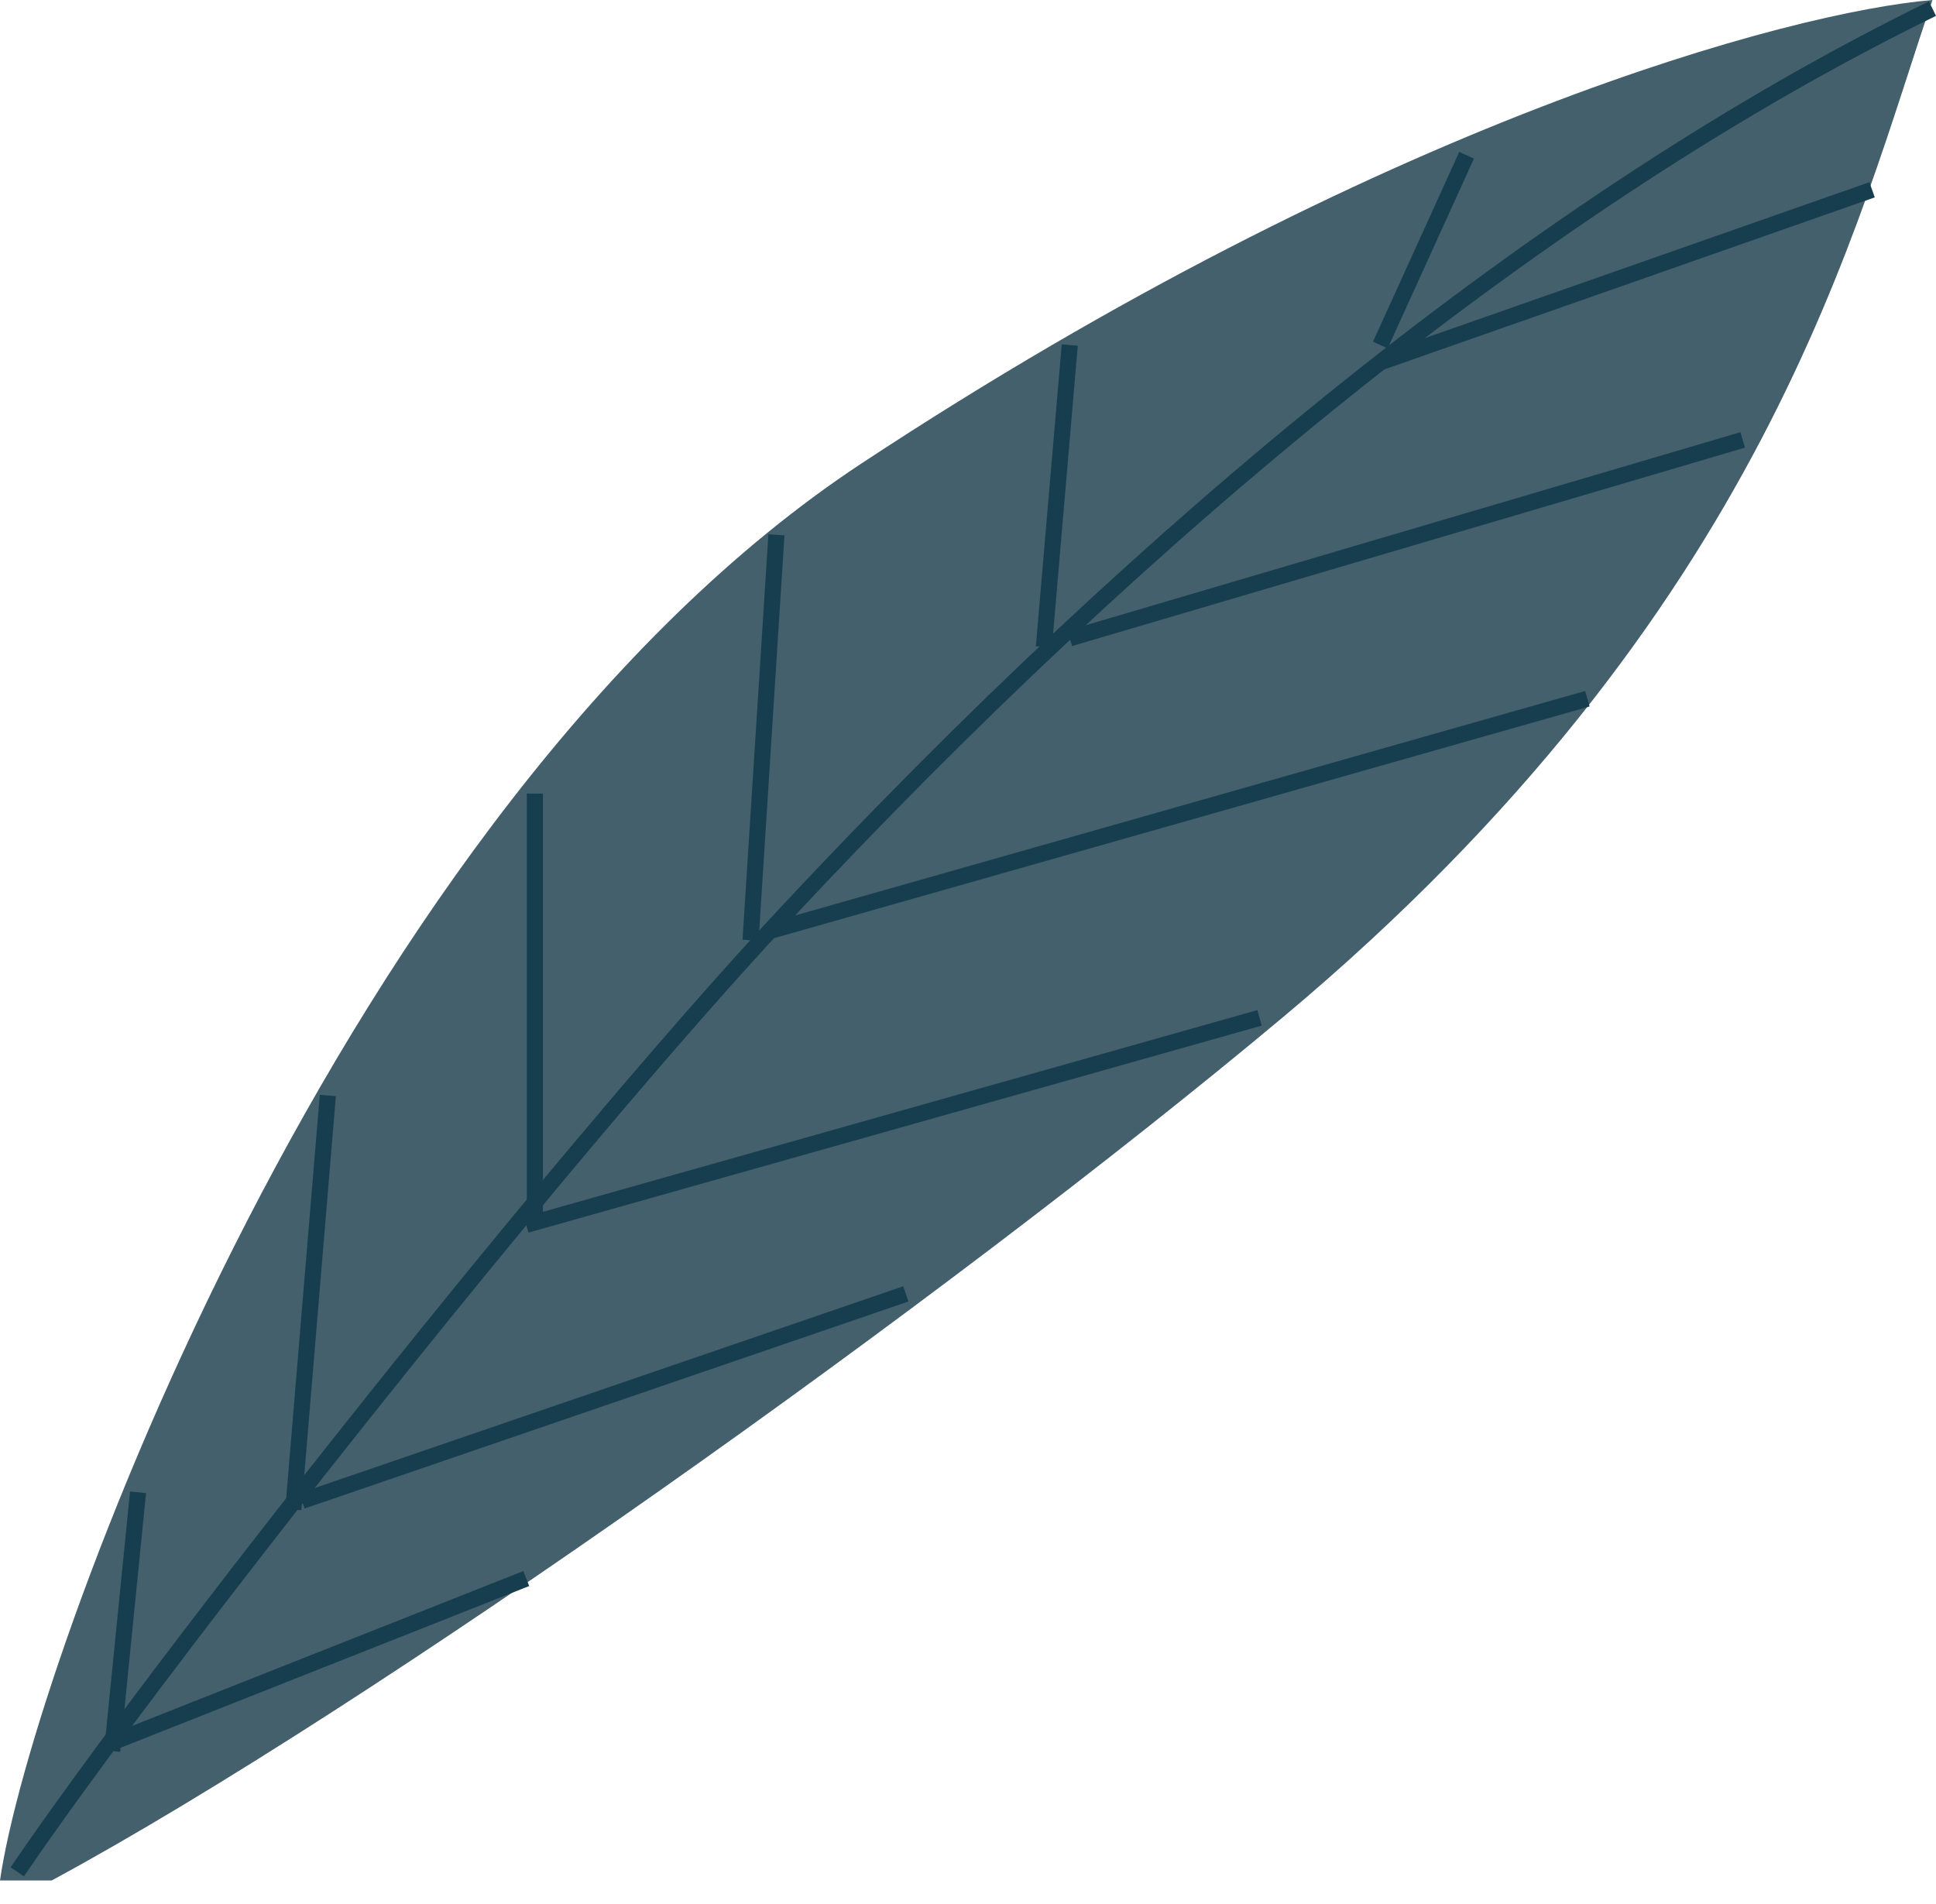
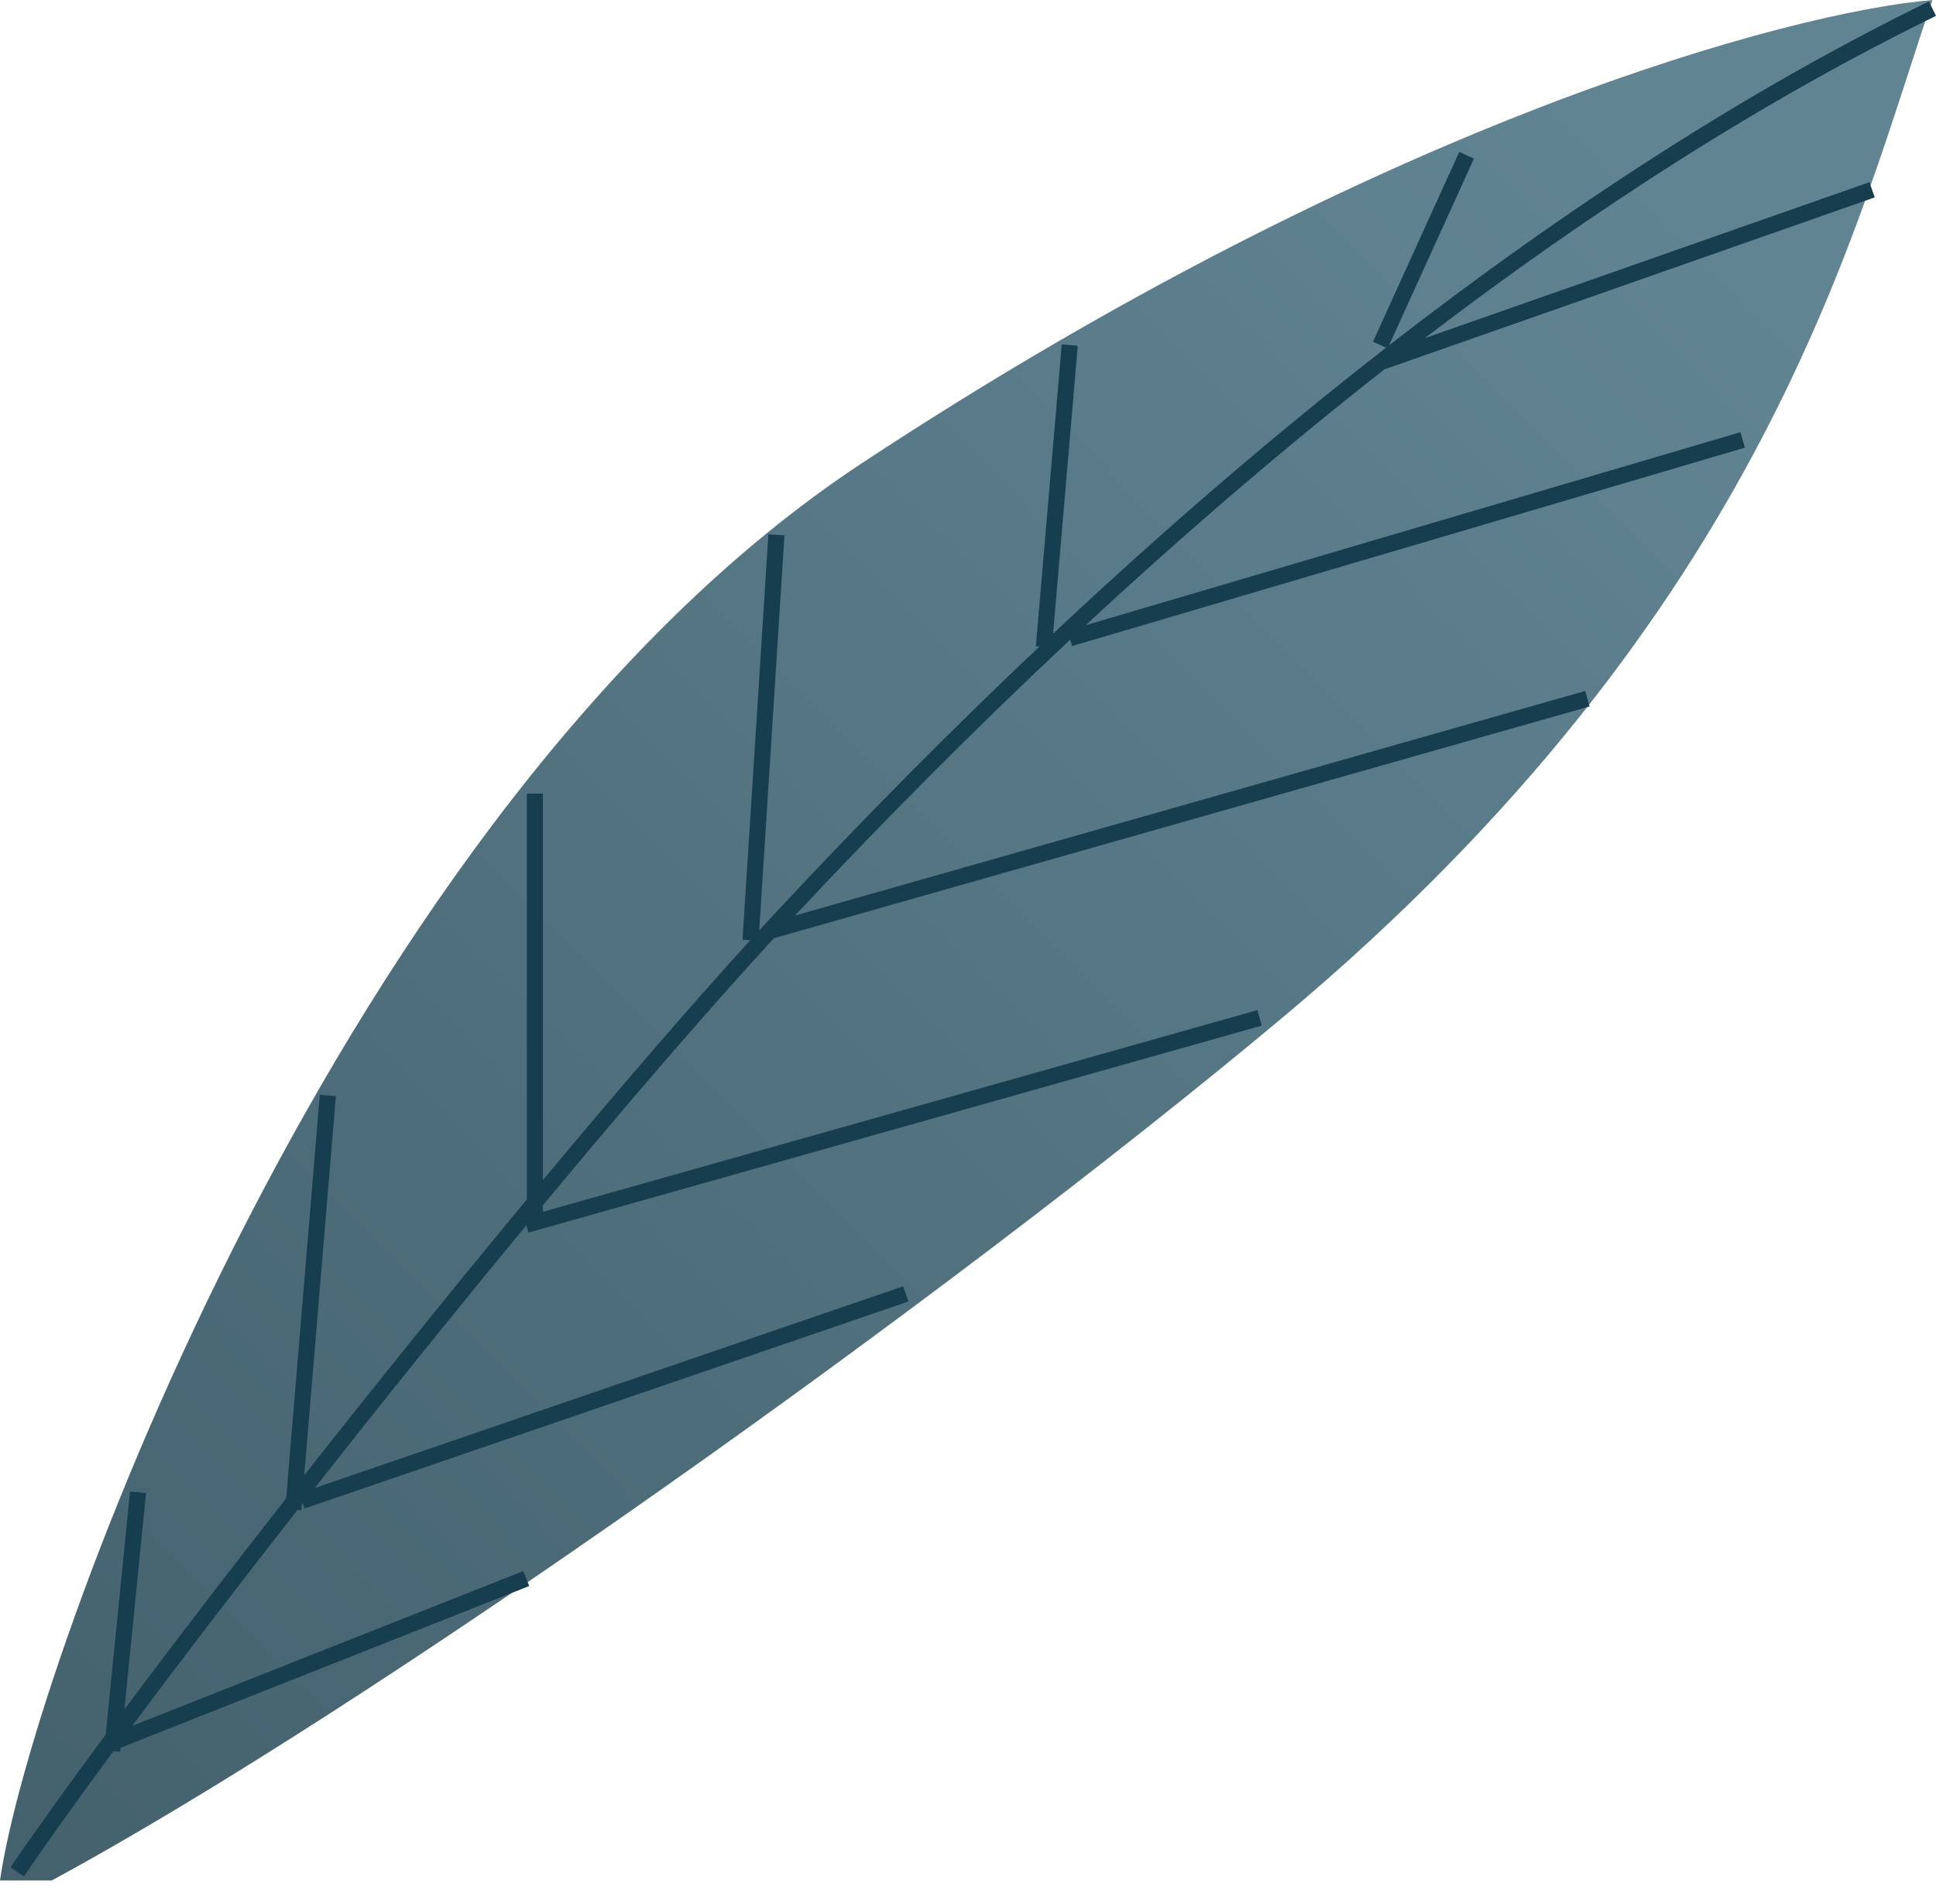
<svg xmlns="http://www.w3.org/2000/svg" width="60" height="59" viewBox="0 0 60 59" fill="none">
-   <path d="M26.705 14.361C10.6 24.975 0.944 51.678 -1.90735e-05 58.286H1.604C11.497 52.939 29.316 40.272 39.759 31.531C54.81 18.932 57.531 6.868 59.89 0C55.539 0.364 42.81 3.746 26.705 14.361Z" fill="#43606C" />
-   <path fill-rule="evenodd" clip-rule="evenodd" d="M16.218 48.696L3.384 53.776L3.568 54.24L16.401 49.16L16.218 48.696Z" fill="#173E4F" />
-   <path fill-rule="evenodd" clip-rule="evenodd" d="M27.993 39.869L9.277 46.286L9.439 46.758L28.154 40.341L27.993 39.869Z" fill="#173E4F" />
-   <path fill-rule="evenodd" clip-rule="evenodd" d="M38.968 31.309L16.242 37.726L16.377 38.206L39.103 31.79L38.968 31.309Z" fill="#173E4F" />
-   <path fill-rule="evenodd" clip-rule="evenodd" d="M49.127 21.417L23.727 28.636L23.864 29.116L49.264 21.897L49.127 21.417Z" fill="#173E4F" />
-   <path fill-rule="evenodd" clip-rule="evenodd" d="M53.938 13.396L33.083 19.546L33.224 20.025L54.079 13.875L53.938 13.396Z" fill="#173E4F" />
-   <path fill-rule="evenodd" clip-rule="evenodd" d="M57.936 5.647L42.696 10.994L42.862 11.465L58.102 6.118L57.936 5.647Z" fill="#173E4F" />
-   <path fill-rule="evenodd" clip-rule="evenodd" d="M10.409 33.976L9.339 46.81L8.842 46.769L9.911 33.935L10.409 33.976Z" fill="#173E4F" />
-   <path fill-rule="evenodd" clip-rule="evenodd" d="M16.826 24.598V37.699H16.327V24.598H16.826Z" fill="#173E4F" />
-   <path fill-rule="evenodd" clip-rule="evenodd" d="M24.312 16.593L23.51 29.159L23.012 29.127L23.814 16.561L24.312 16.593Z" fill="#173E4F" />
-   <path fill-rule="evenodd" clip-rule="evenodd" d="M33.402 10.716L32.6 20.074L32.103 20.031L32.905 10.673L33.402 10.716Z" fill="#173E4F" />
-   <path fill-rule="evenodd" clip-rule="evenodd" d="M45.68 4.916L43.006 10.798L42.552 10.591L45.225 4.709L45.68 4.916Z" fill="#173E4F" />
-   <path fill-rule="evenodd" clip-rule="evenodd" d="M4.526 46.279L3.724 54.3L3.228 54.251L4.03 46.23L4.526 46.279Z" fill="#173E4F" />
-   <path fill-rule="evenodd" clip-rule="evenodd" d="M24.513 28.511C35.731 16.492 48.006 6.355 60 0.492L59.781 0.043C47.712 5.944 35.389 16.127 24.148 28.171C17.094 35.728 4.702 51.451 0.328 57.878L0.741 58.159C5.101 51.753 17.477 36.05 24.513 28.511Z" fill="#173E4F" />
+   <path d="M26.705 14.361C10.6 24.975 0.944 51.678 -1.90735e-05 58.286H1.604C11.497 52.939 29.316 40.272 39.759 31.531C54.81 18.932 57.531 6.868 59.89 0C55.539 0.364 42.81 3.746 26.705 14.361Z" fill="url(#paint0_linear)" />
+   <path fill-rule="evenodd" clip-rule="evenodd" d="M23.985 29.081L49.264 21.897L49.127 21.417L24.639 28.377C27.423 25.399 30.273 22.537 33.166 19.828L33.224 20.025L54.079 13.875L53.938 13.396L33.648 19.379C36.694 16.551 39.787 13.894 42.904 11.45L58.102 6.118L57.936 5.647L44.155 10.482C49.415 6.463 54.735 3.066 60 0.492L59.781 0.043C54.214 2.765 48.593 6.398 43.049 10.704L45.68 4.916L45.225 4.709L42.552 10.591L42.957 10.776C39.475 13.485 36.025 16.46 32.637 19.64L33.402 10.716L32.905 10.673L32.103 20.031L32.212 20.041C29.476 22.628 26.782 25.348 24.148 28.171C23.947 28.387 23.741 28.609 23.53 28.838L24.312 16.593L23.814 16.561L23.012 29.127L23.252 29.142C21.348 31.233 19.132 33.808 16.826 36.577V24.598H16.327V37.178C14.029 39.95 11.658 42.894 9.429 45.727L10.409 33.976L9.911 33.935L8.869 46.44C7.047 48.767 5.335 51.001 3.856 52.982L4.526 46.279L4.03 46.23L3.276 53.762C2.097 55.355 1.091 56.758 0.328 57.878L0.741 58.159C1.465 57.096 2.41 55.776 3.514 54.279L3.724 54.3L3.737 54.173L16.401 49.16L16.218 48.696L4.097 53.494C5.598 51.478 7.351 49.189 9.221 46.8L9.339 46.81L9.354 46.631C9.364 46.618 9.373 46.606 9.383 46.594L9.439 46.758L28.154 40.341L27.993 39.869L9.753 46.123C11.87 43.43 14.119 40.634 16.313 37.978L16.377 38.206L39.103 31.79L38.968 31.309L16.826 37.561V37.358C19.414 34.239 21.904 31.345 23.985 29.081Z" fill="#173E4F" />
+   <defs>
+     <linearGradient id="paint0_linear" x1="54" y1="7.5" x2="1.9407e-06" y2="61" gradientUnits="userSpaceOnUse">
+       <stop stop-color="#618493" />
+       <stop offset="1" stop-color="#43606C" />
+     </linearGradient>
+   </defs>
</svg>
